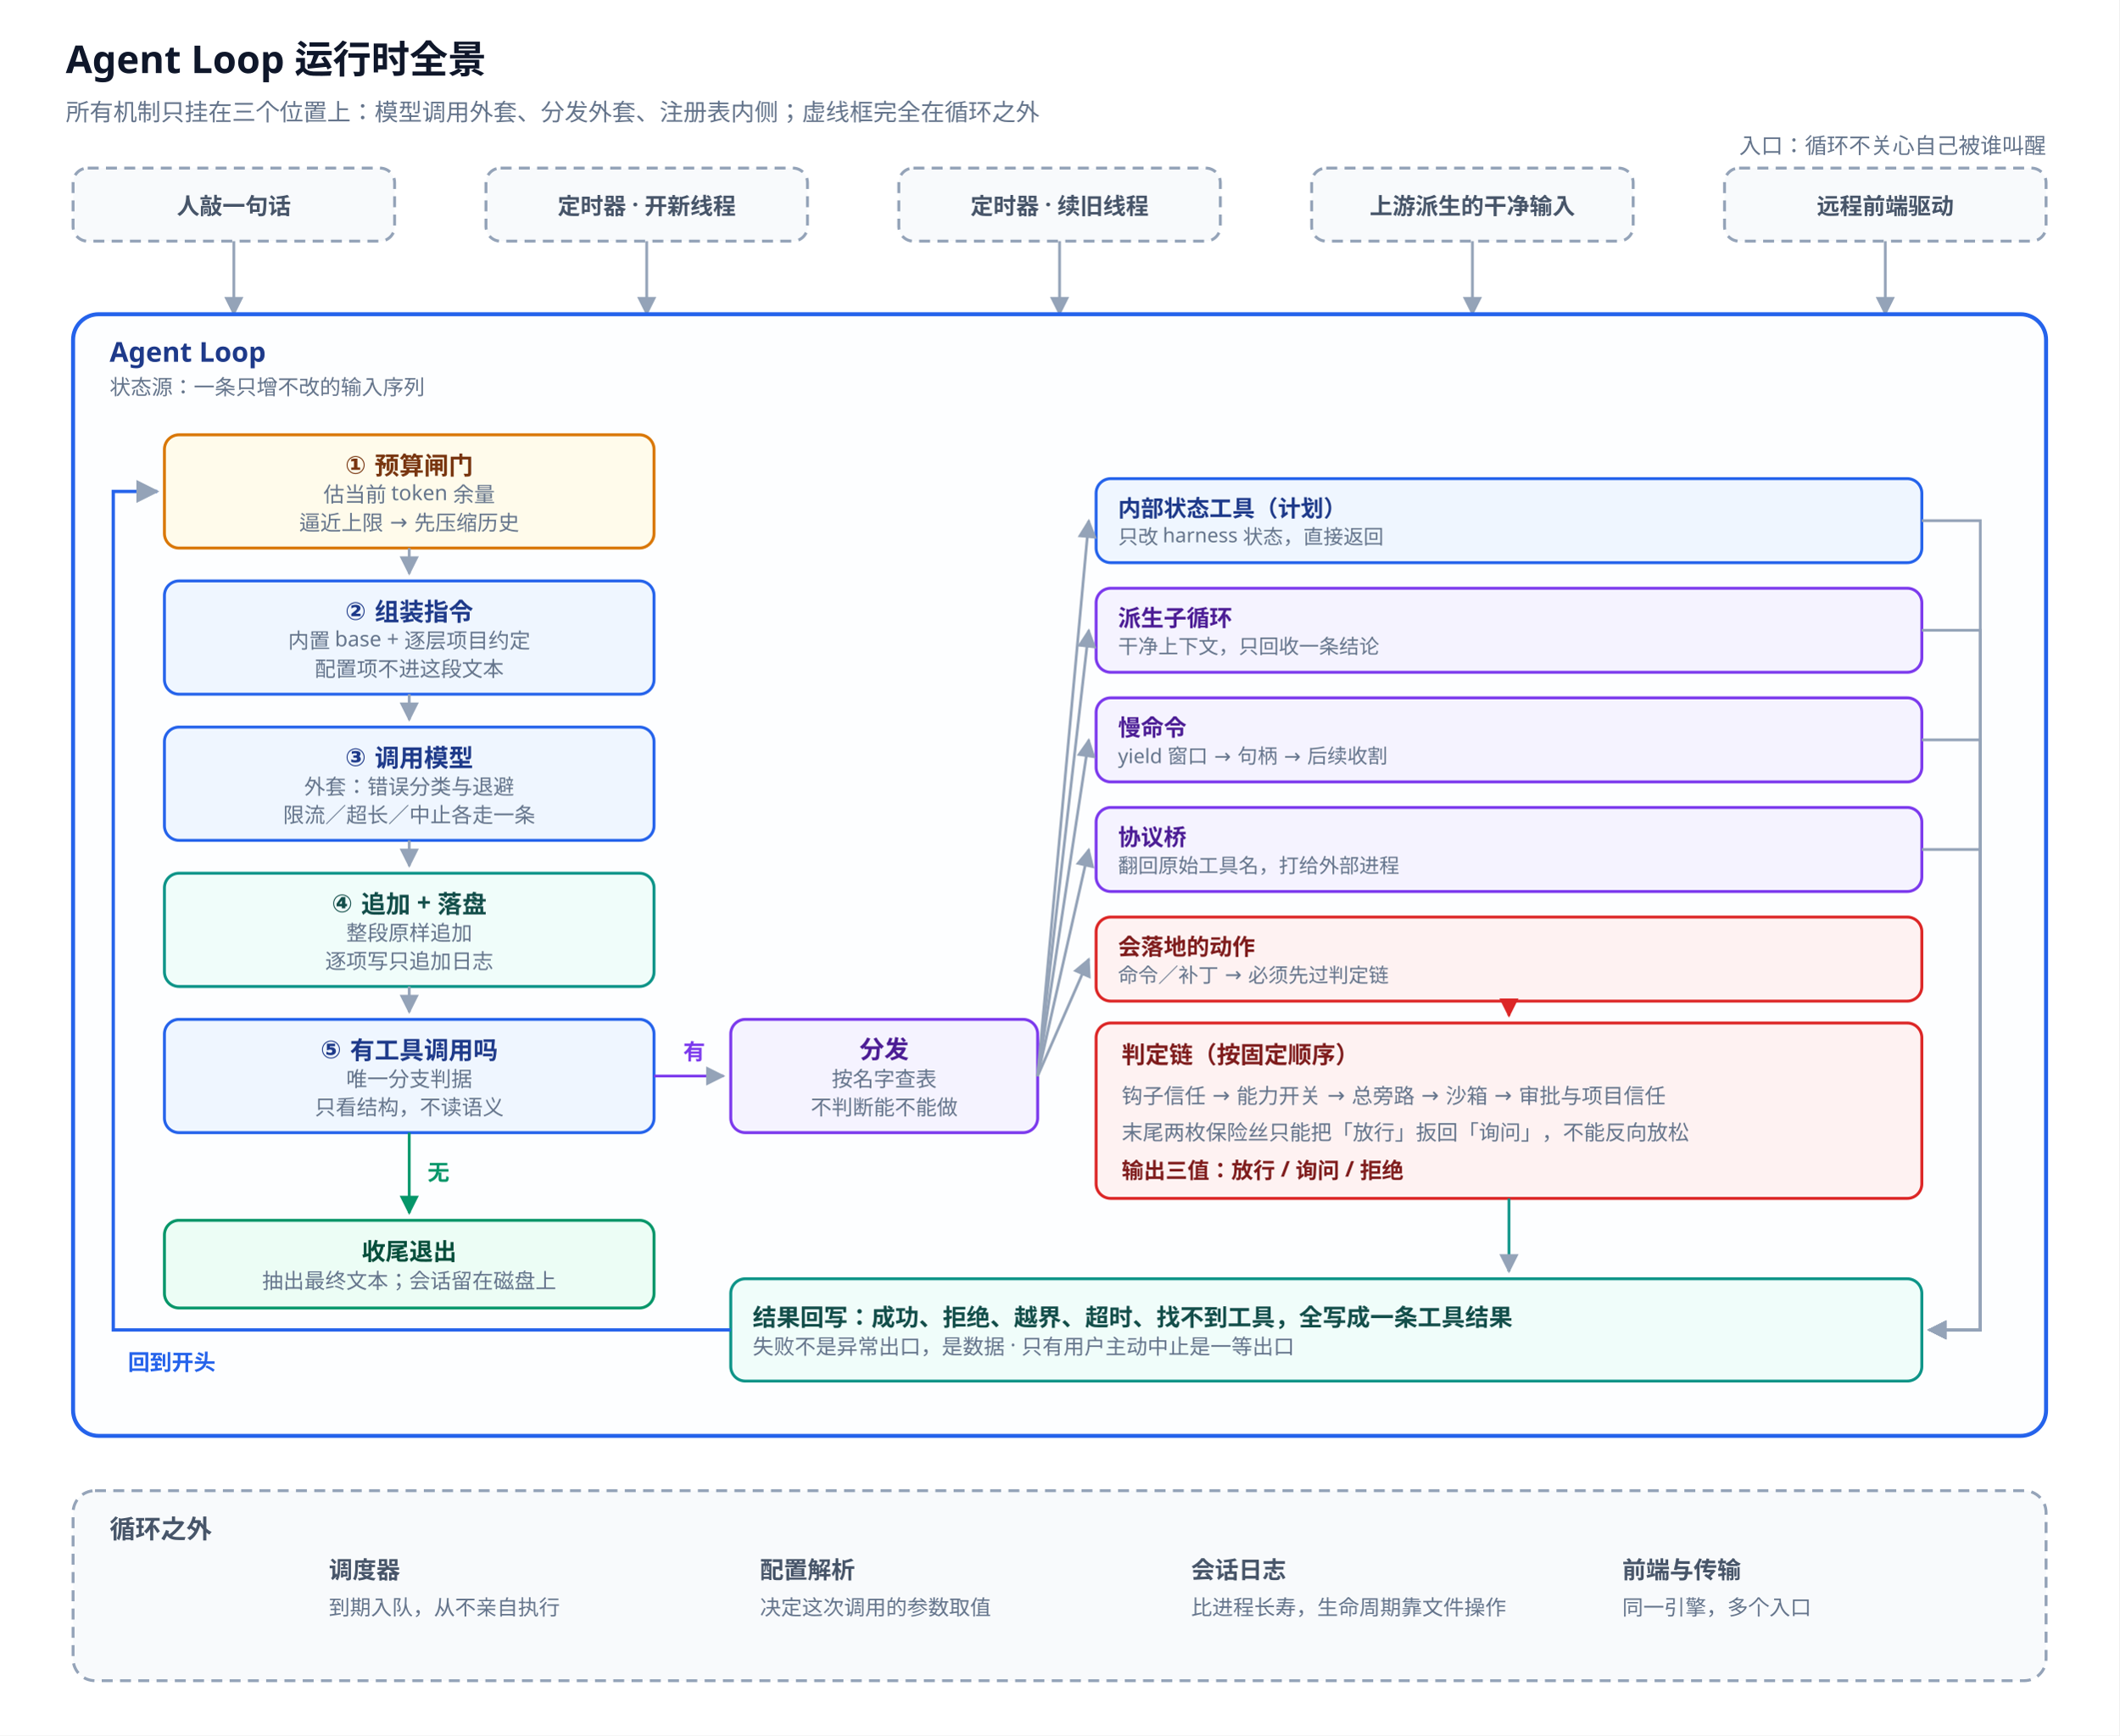
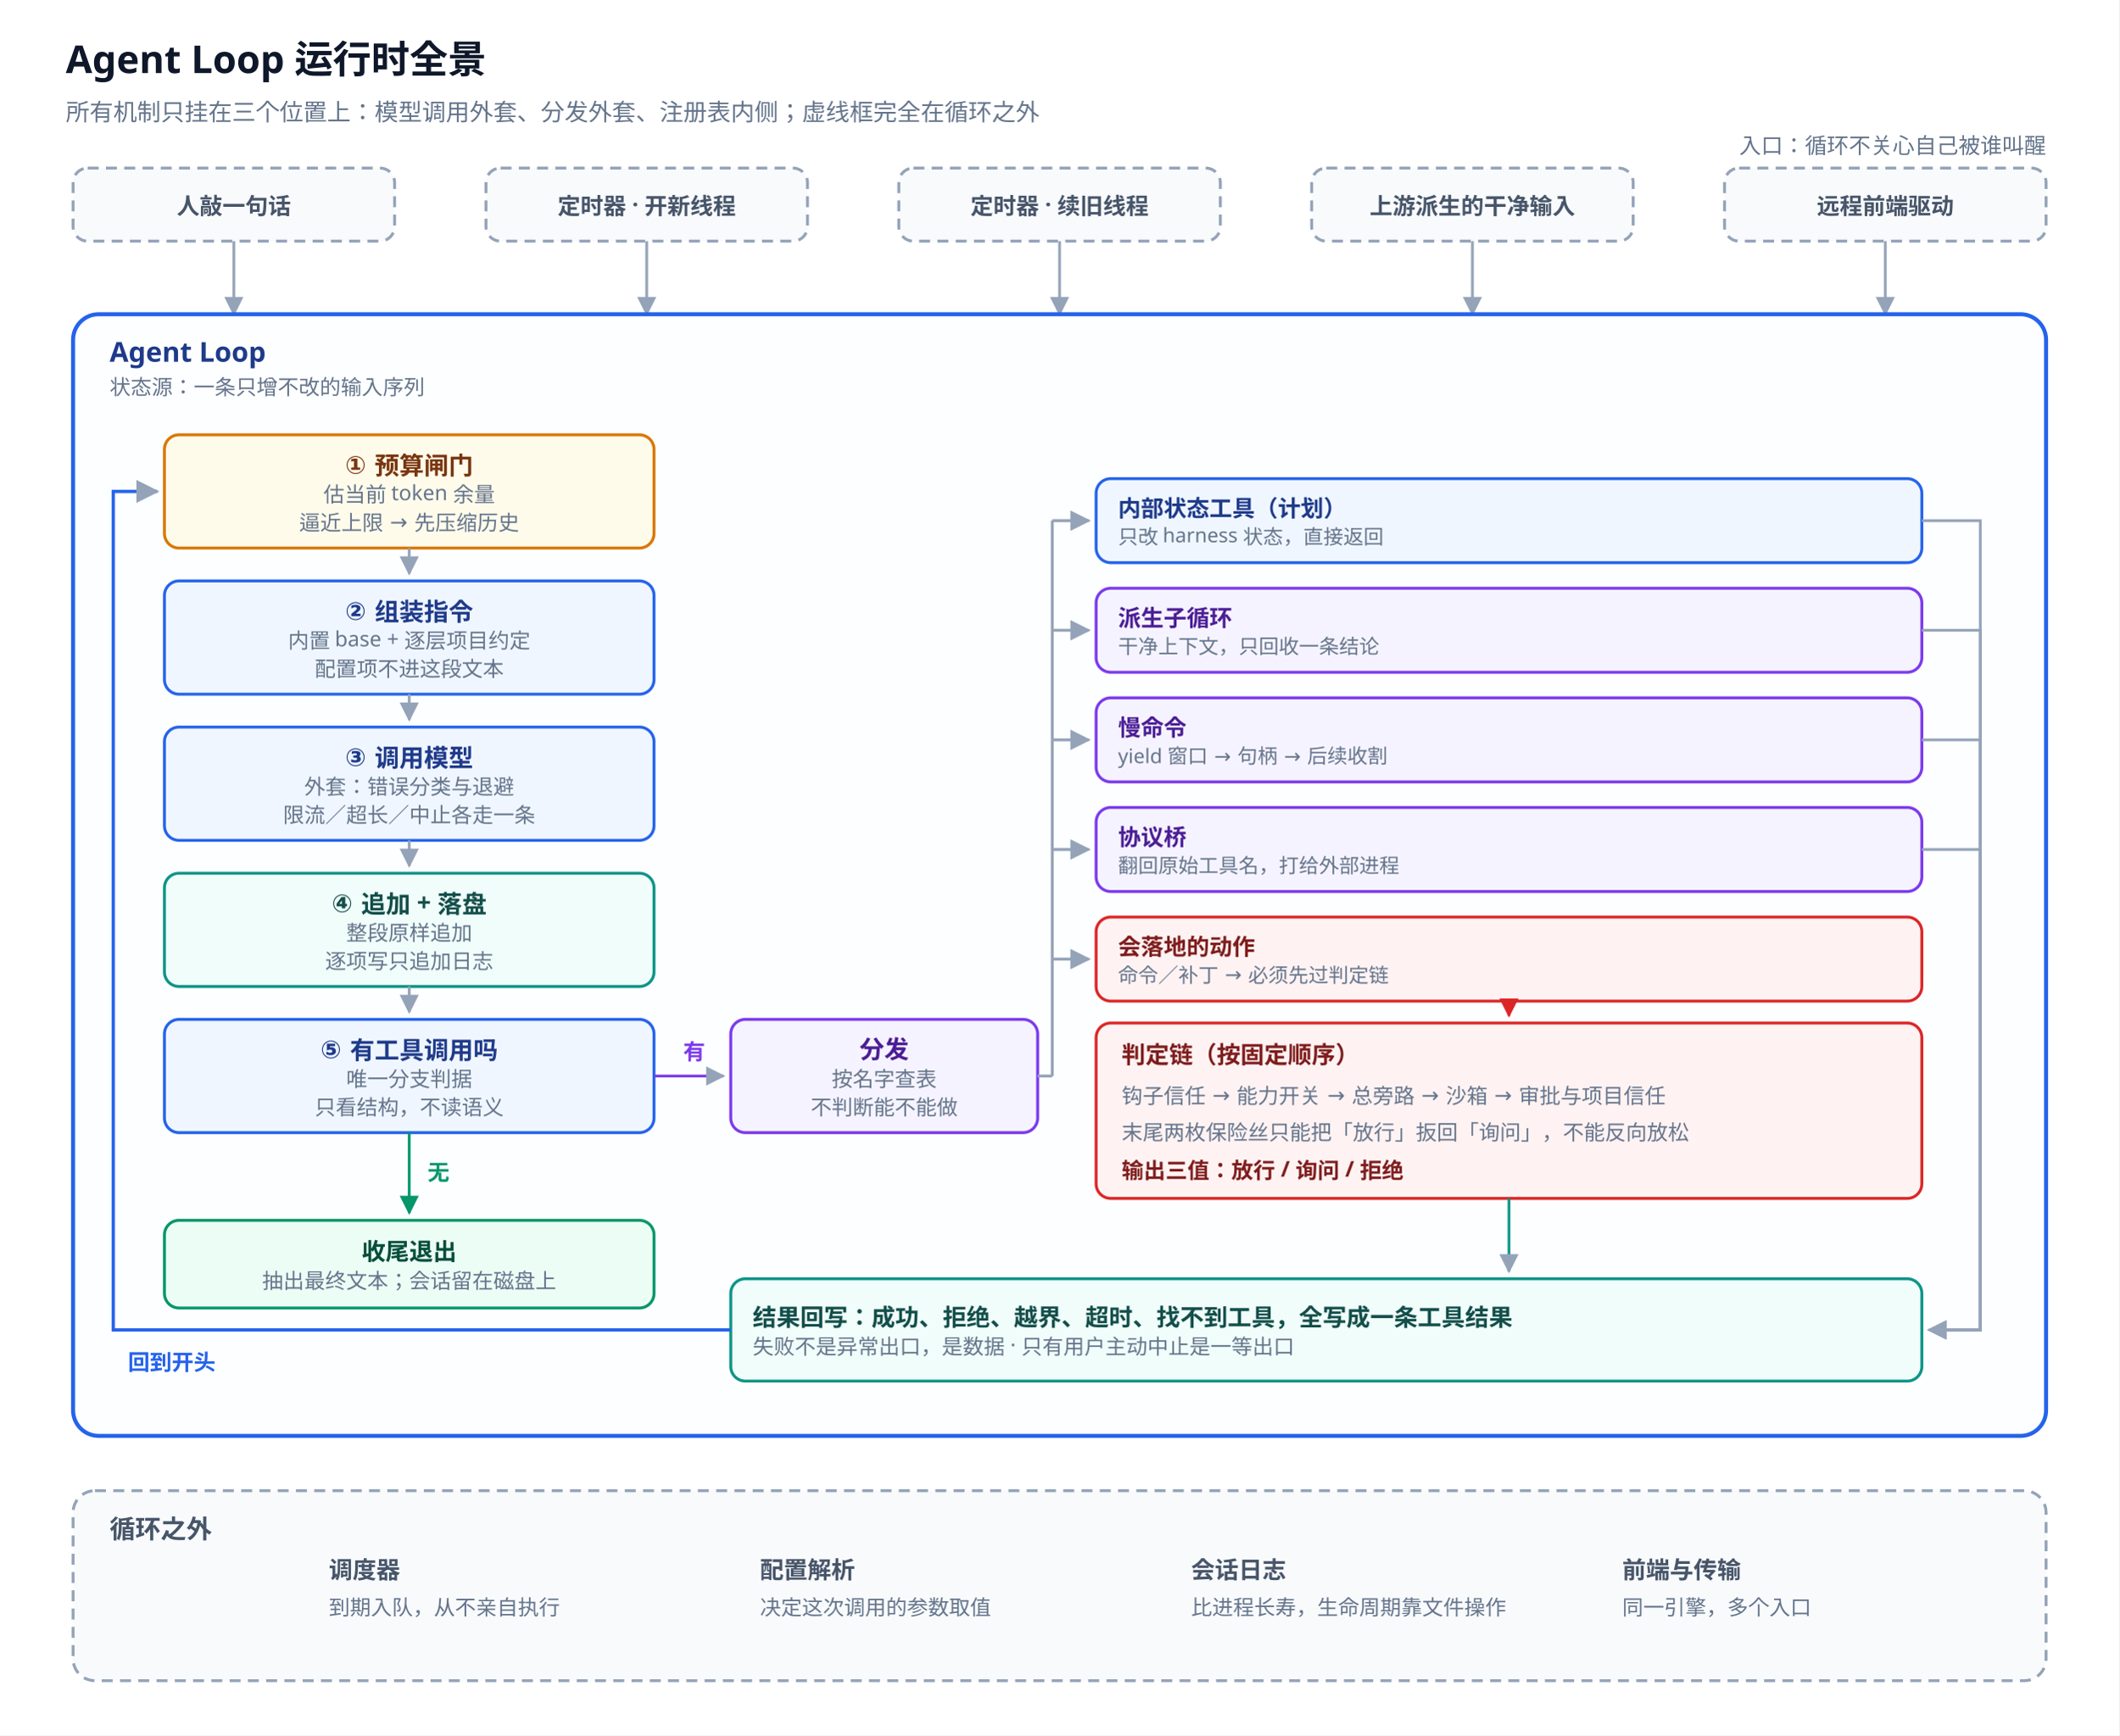
<svg xmlns="http://www.w3.org/2000/svg" width="1160" height="950" viewBox="0 0 1160 950" font-family="'PingFang SC','Hiragino Sans GB','Heiti SC','Microsoft YaHei',sans-serif">
  <rect width="1160" height="950" fill="#ffffff" />
  <defs>
    <marker id="a" viewBox="0 0 10 10" refX="9" refY="5" markerWidth="7" markerHeight="7" orient="auto">
      <path d="M0,0 L10,5 L0,10 z" fill="#94a3b8" />
    </marker>
    <marker id="ar" viewBox="0 0 10 10" refX="9" refY="5" markerWidth="7" markerHeight="7" orient="auto">
      <path d="M0,0 L10,5 L0,10 z" fill="#dc2626" />
    </marker>
    <marker id="ag" viewBox="0 0 10 10" refX="9" refY="5" markerWidth="7" markerHeight="7" orient="auto">
      <path d="M0,0 L10,5 L0,10 z" fill="#059669" />
    </marker>
  </defs>
  <text x="36" y="40" font-size="21" fill="#0f172a" text-anchor="start" font-weight="600">Agent Loop 运行时全景</text>
  <text x="36" y="66" font-size="13" fill="#64748b" text-anchor="start" font-weight="400">所有机制只挂在三个位置上：模型调用外套、分发外套、注册表内侧；虚线框完全在循环之外</text>
  <rect x="40" y="92" width="176" height="40" rx="8" fill="#f8fafc" stroke="#94a3b8" stroke-width="1.6" stroke-dasharray="6 4" />
  <text x="128.0" y="117.25" font-size="12.5" fill="#475569" text-anchor="middle" font-weight="600">人敲一句话</text>
  <path d="M128,132 L128,172" fill="none" stroke="#94a3b8" stroke-width="1.5" marker-end="url(#a)" />
  <rect x="266" y="92" width="176" height="40" rx="8" fill="#f8fafc" stroke="#94a3b8" stroke-width="1.6" stroke-dasharray="6 4" />
  <text x="354.0" y="117.25" font-size="12.5" fill="#475569" text-anchor="middle" font-weight="600">定时器 · 开新线程</text>
  <path d="M354,132 L354,172" fill="none" stroke="#94a3b8" stroke-width="1.5" marker-end="url(#a)" />
  <rect x="492" y="92" width="176" height="40" rx="8" fill="#f8fafc" stroke="#94a3b8" stroke-width="1.6" stroke-dasharray="6 4" />
  <text x="580.0" y="117.25" font-size="12.5" fill="#475569" text-anchor="middle" font-weight="600">定时器 · 续旧线程</text>
  <path d="M580,132 L580,172" fill="none" stroke="#94a3b8" stroke-width="1.5" marker-end="url(#a)" />
  <rect x="718" y="92" width="176" height="40" rx="8" fill="#f8fafc" stroke="#94a3b8" stroke-width="1.6" stroke-dasharray="6 4" />
  <text x="806.0" y="117.25" font-size="12.5" fill="#475569" text-anchor="middle" font-weight="600">上游派生的干净输入</text>
  <path d="M806,132 L806,172" fill="none" stroke="#94a3b8" stroke-width="1.5" marker-end="url(#a)" />
  <rect x="944" y="92" width="176" height="40" rx="8" fill="#f8fafc" stroke="#94a3b8" stroke-width="1.6" stroke-dasharray="6 4" />
  <text x="1032.0" y="117.25" font-size="12.5" fill="#475569" text-anchor="middle" font-weight="600">远程前端驱动</text>
  <path d="M1032,132 L1032,172" fill="none" stroke="#94a3b8" stroke-width="1.5" marker-end="url(#a)" />
  <text x="1120" y="84" font-size="12" fill="#64748b" text-anchor="end" font-weight="400">入口：循环不关心自己被谁叫醒</text>
  <rect x="40" y="172" width="1080" height="614" rx="14" fill="#fdfeff" stroke="#2563eb" stroke-width="2.2" />
  <text x="60" y="198" font-size="15" fill="#1e3a8a" text-anchor="start" font-weight="700">Agent Loop</text>
  <text x="60" y="216" font-size="11.5" fill="#64748b" text-anchor="start" font-weight="400">状态源：一条只增不改的输入序列</text>
  <rect x="90" y="238" width="268" height="62" rx="8" fill="#fffbeb" stroke="#d97706" stroke-width="1.6" />
  <text x="224.0" y="259.25" font-size="13.5" fill="#78350f" text-anchor="middle" font-weight="600">① 预算闸门</text>
  <text x="224.0" y="274.75" font-size="11.5" fill="#64748b" text-anchor="middle" font-weight="400">估当前 token 余量</text>
  <text x="224.0" y="290.25" font-size="11.5" fill="#64748b" text-anchor="middle" font-weight="400">逼近上限 → 先压缩历史</text>
  <rect x="90" y="318" width="268" height="62" rx="8" fill="#eff6ff" stroke="#2563eb" stroke-width="1.6" />
  <text x="224.0" y="339.25" font-size="13.5" fill="#1e3a8a" text-anchor="middle" font-weight="600">② 组装指令</text>
  <text x="224.0" y="354.75" font-size="11.5" fill="#64748b" text-anchor="middle" font-weight="400">内置 base + 逐层项目约定</text>
  <text x="224.0" y="370.25" font-size="11.5" fill="#64748b" text-anchor="middle" font-weight="400">配置项不进这段文本</text>
  <rect x="90" y="398" width="268" height="62" rx="8" fill="#eff6ff" stroke="#2563eb" stroke-width="1.6" />
  <text x="224.0" y="419.25" font-size="13.5" fill="#1e3a8a" text-anchor="middle" font-weight="600">③ 调用模型</text>
  <text x="224.0" y="434.75" font-size="11.5" fill="#64748b" text-anchor="middle" font-weight="400">外套：错误分类与退避</text>
  <text x="224.0" y="450.25" font-size="11.5" fill="#64748b" text-anchor="middle" font-weight="400">限流／超长／中止各走一条</text>
  <rect x="90" y="478" width="268" height="62" rx="8" fill="#f0fdfa" stroke="#0d9488" stroke-width="1.6" />
  <text x="224.0" y="499.25" font-size="13.5" fill="#134e4a" text-anchor="middle" font-weight="600">④ 追加 + 落盘</text>
  <text x="224.0" y="514.75" font-size="11.5" fill="#64748b" text-anchor="middle" font-weight="400">整段原样追加</text>
  <text x="224.0" y="530.25" font-size="11.5" fill="#64748b" text-anchor="middle" font-weight="400">逐项写只追加日志</text>
  <rect x="90" y="558" width="268" height="62" rx="8" fill="#eff6ff" stroke="#2563eb" stroke-width="1.6" />
  <text x="224.0" y="579.25" font-size="13.5" fill="#1e3a8a" text-anchor="middle" font-weight="600">⑤ 有工具调用吗</text>
  <text x="224.0" y="594.75" font-size="11.5" fill="#64748b" text-anchor="middle" font-weight="400">唯一分支判据</text>
  <text x="224.0" y="610.25" font-size="11.5" fill="#64748b" text-anchor="middle" font-weight="400">只看结构，不读语义</text>
  <path d="M224.0,300 L224.0,314" fill="none" stroke="#94a3b8" stroke-width="1.5" marker-end="url(#a)" />
  <path d="M224.0,380 L224.0,394" fill="none" stroke="#94a3b8" stroke-width="1.5" marker-end="url(#a)" />
  <path d="M224.0,460 L224.0,474" fill="none" stroke="#94a3b8" stroke-width="1.5" marker-end="url(#a)" />
  <path d="M224.0,540 L224.0,554" fill="none" stroke="#94a3b8" stroke-width="1.5" marker-end="url(#a)" />
  <rect x="90" y="668" width="268" height="48" rx="8" fill="#ecfdf5" stroke="#059669" stroke-width="1.6" />
  <text x="224.0" y="689.75" font-size="13" fill="#064e3b" text-anchor="middle" font-weight="600">收尾退出</text>
  <text x="224.0" y="705.25" font-size="11.5" fill="#64748b" text-anchor="middle" font-weight="400">抽出最终文本；会话留在磁盘上</text>
  <path d="M224.0,620 L224.0,664" fill="none" stroke="#059669" stroke-width="1.5" marker-end="url(#ag)" />
  <text x="234.0" y="646" font-size="12" fill="#059669" text-anchor="start" font-weight="600">无</text>
  <rect x="400" y="558" width="168" height="62" rx="8" fill="#f5f3ff" stroke="#7c3aed" stroke-width="1.6" />
  <text x="484.0" y="579.25" font-size="13.5" fill="#4c1d95" text-anchor="middle" font-weight="600">分发</text>
  <text x="484.0" y="594.75" font-size="11.5" fill="#64748b" text-anchor="middle" font-weight="400">按名字查表</text>
  <text x="484.0" y="610.25" font-size="11.5" fill="#64748b" text-anchor="middle" font-weight="400">不判断能不能做</text>
  <path d="M358,589 L396,589" fill="none" stroke="#7c3aed" stroke-width="1.5" marker-end="url(#a)" />
  <text x="374" y="580" font-size="12" fill="#7c3aed" text-anchor="start" font-weight="600">有</text>
+   <line x1="576" y1="285" x2="576" y2="589" stroke="#94a3b8" stroke-width="1.6" />
+   <line x1="568" y1="589" x2="576" y2="589" stroke="#94a3b8" stroke-width="1.6" />
  <rect x="600" y="262" width="452" height="46" rx="8" fill="#eff6ff" stroke="#2563eb" stroke-width="1.6" />
  <text x="612" y="282.75" font-size="12.5" fill="#1e3a8a" text-anchor="start" font-weight="600">内部状态工具（计划）</text>
  <text x="612" y="297.75" font-size="11" fill="#64748b" text-anchor="start" font-weight="400">只改 harness 状态，直接返回</text>
-   <path d="M568,589 L596,285" fill="none" stroke="#94a3b8" stroke-width="1.5" marker-end="url(#a)" />
+   <path d="M576,285 L596,285" fill="none" stroke="#94a3b8" stroke-width="1.6" marker-end="url(#a)" />
  <rect x="600" y="322" width="452" height="46" rx="8" fill="#f5f3ff" stroke="#7c3aed" stroke-width="1.6" />
  <text x="612" y="342.75" font-size="12.5" fill="#4c1d95" text-anchor="start" font-weight="600">派生子循环</text>
  <text x="612" y="357.75" font-size="11" fill="#64748b" text-anchor="start" font-weight="400">干净上下文，只回收一条结论</text>
-   <path d="M568,589 L596,345" fill="none" stroke="#94a3b8" stroke-width="1.5" marker-end="url(#a)" />
+   <path d="M576,345 L596,345" fill="none" stroke="#94a3b8" stroke-width="1.6" marker-end="url(#a)" />
  <rect x="600" y="382" width="452" height="46" rx="8" fill="#f5f3ff" stroke="#7c3aed" stroke-width="1.6" />
  <text x="612" y="402.75" font-size="12.5" fill="#4c1d95" text-anchor="start" font-weight="600">慢命令</text>
  <text x="612" y="417.75" font-size="11" fill="#64748b" text-anchor="start" font-weight="400">yield 窗口 → 句柄 → 后续收割</text>
-   <path d="M568,589 L596,405" fill="none" stroke="#94a3b8" stroke-width="1.5" marker-end="url(#a)" />
+   <path d="M576,405 L596,405" fill="none" stroke="#94a3b8" stroke-width="1.6" marker-end="url(#a)" />
  <rect x="600" y="442" width="452" height="46" rx="8" fill="#f5f3ff" stroke="#7c3aed" stroke-width="1.6" />
  <text x="612" y="462.75" font-size="12.5" fill="#4c1d95" text-anchor="start" font-weight="600">协议桥</text>
  <text x="612" y="477.75" font-size="11" fill="#64748b" text-anchor="start" font-weight="400">翻回原始工具名，打给外部进程</text>
-   <path d="M568,589 L596,465" fill="none" stroke="#94a3b8" stroke-width="1.5" marker-end="url(#a)" />
+   <path d="M576,465 L596,465" fill="none" stroke="#94a3b8" stroke-width="1.6" marker-end="url(#a)" />
  <rect x="600" y="502" width="452" height="46" rx="8" fill="#fef2f2" stroke="#dc2626" stroke-width="1.6" />
  <text x="612" y="522.75" font-size="12.5" fill="#7f1d1d" text-anchor="start" font-weight="600">会落地的动作</text>
  <text x="612" y="537.75" font-size="11" fill="#64748b" text-anchor="start" font-weight="400">命令／补丁 → 必须先过判定链</text>
-   <path d="M568,589 L596,525" fill="none" stroke="#94a3b8" stroke-width="1.5" marker-end="url(#a)" />
+   <path d="M576,525 L596,525" fill="none" stroke="#94a3b8" stroke-width="1.6" marker-end="url(#a)" />
  <rect x="600" y="560" width="452" height="96" rx="8" fill="#fef2f2" stroke="#dc2626" stroke-width="1.6" />
  <text x="614" y="582" font-size="13" fill="#7f1d1d" text-anchor="start" font-weight="600">判定链（按固定顺序）</text>
  <text x="614" y="604" font-size="11.5" fill="#64748b" text-anchor="start" font-weight="400">钩子信任 → 能力开关 → 总旁路 → 沙箱 → 审批与项目信任</text>
  <text x="614" y="624" font-size="11.5" fill="#64748b" text-anchor="start" font-weight="400">末尾两枚保险丝只能把「放行」扳回「询问」，不能反向放松</text>
  <text x="614" y="645" font-size="12" fill="#7f1d1d" text-anchor="start" font-weight="600">输出三值：放行 / 询问 / 拒绝</text>
  <path d="M826.0,548 L826.0,556" fill="none" stroke="#dc2626" stroke-width="1.5" marker-end="url(#ar)" />
  <rect x="400" y="700" width="652" height="56" rx="8" fill="#f0fdfa" stroke="#0d9488" stroke-width="1.6" />
  <text x="412" y="725.75" font-size="13" fill="#134e4a" text-anchor="start" font-weight="600">结果回写：成功、拒绝、越界、超时、找不到工具，全写成一条工具结果</text>
  <text x="412" y="741.25" font-size="11.5" fill="#64748b" text-anchor="start" font-weight="400">失败不是异常出口，是数据 · 只有用户主动中止是一等出口</text>
  <path d="M826.0,656 L826.0,696" fill="none" stroke="#0d9488" stroke-width="1.5" marker-end="url(#a)" />
  <polyline points="1052,285 1084,285 1084,728 1056,728" fill="none" stroke="#94a3b8" stroke-width="1.5" marker-end="url(#a)" />
  <polyline points="1052,345 1084,345 1084,728 1056,728" fill="none" stroke="#94a3b8" stroke-width="1.5" marker-end="url(#a)" />
  <polyline points="1052,405 1084,405 1084,728 1056,728" fill="none" stroke="#94a3b8" stroke-width="1.5" marker-end="url(#a)" />
  <polyline points="1052,465 1084,465 1084,728 1056,728" fill="none" stroke="#94a3b8" stroke-width="1.5" marker-end="url(#a)" />
  <polyline points="400,728 62,728 62,269 86,269" fill="none" stroke="#2563eb" stroke-width="1.8" marker-end="url(#a)" />
  <text x="70" y="750" font-size="12" fill="#2563eb" text-anchor="start" font-weight="600">回到开头</text>
  <rect x="40" y="816" width="1080" height="104" rx="12" fill="#f8fafc" stroke="#94a3b8" stroke-width="1.6" stroke-dasharray="6 4" />
  <text x="60" y="842" font-size="14" fill="#475569" text-anchor="start" font-weight="700">循环之外</text>
  <text x="180" y="864" font-size="13" fill="#475569" text-anchor="start" font-weight="600">调度器</text>
  <text x="180" y="884" font-size="11.5" fill="#64748b" text-anchor="start" font-weight="400">到期入队，从不亲自执行</text>
  <text x="416" y="864" font-size="13" fill="#475569" text-anchor="start" font-weight="600">配置解析</text>
  <text x="416" y="884" font-size="11.5" fill="#64748b" text-anchor="start" font-weight="400">决定这次调用的参数取值</text>
  <text x="652" y="864" font-size="13" fill="#475569" text-anchor="start" font-weight="600">会话日志</text>
  <text x="652" y="884" font-size="11.5" fill="#64748b" text-anchor="start" font-weight="400">比进程长寿，生命周期靠文件操作</text>
  <text x="888" y="864" font-size="13" fill="#475569" text-anchor="start" font-weight="600">前端与传输</text>
  <text x="888" y="884" font-size="11.5" fill="#64748b" text-anchor="start" font-weight="400">同一引擎，多个入口</text>
</svg>
